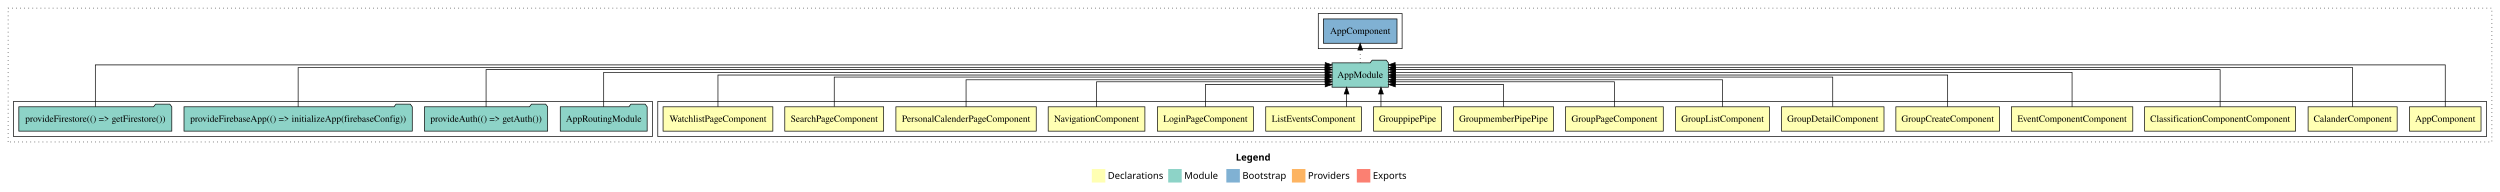
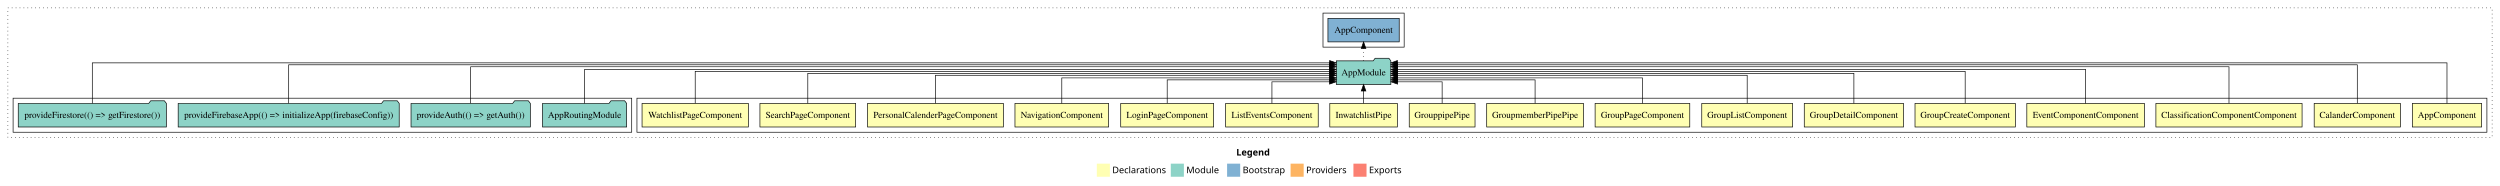
- <svg xmlns="http://www.w3.org/2000/svg" width="3698pt" height="284pt" viewBox="0.00 0.00 3698.00 284.00">
+ <svg xmlns="http://www.w3.org/2000/svg" width="3819pt" height="284pt" viewBox="0.00 0.00 3819.00 284.00">
  <g id="graph0" class="graph" transform="scale(1 1) rotate(0) translate(4 280)">
-     <polygon fill="white" stroke="transparent" points="-4,4 -4,-280 3694,-280 3694,4 -4,4" />
-     <text text-anchor="start" x="1824.01" y="-42.4" font-family="Times-12" font-weight="bold" font-size="14.00">Legend</text>
-     <polygon fill="#ffffb3" stroke="transparent" points="1611,-10 1611,-30 1631,-30 1631,-10 1611,-10" />
-     <text text-anchor="start" x="1634.63" y="-15.4" font-family="Times-12" font-size="14.00">  Declarations</text>
-     <polygon fill="#8dd3c7" stroke="transparent" points="1724,-10 1724,-30 1744,-30 1744,-10 1724,-10" />
-     <text text-anchor="start" x="1747.73" y="-15.4" font-family="Times-12" font-size="14.00">  Module</text>
-     <polygon fill="#80b1d3" stroke="transparent" points="1810,-10 1810,-30 1830,-30 1830,-10 1810,-10" />
-     <text text-anchor="start" x="1833.78" y="-15.4" font-family="Times-12" font-size="14.00">  Bootstrap</text>
-     <polygon fill="#fdb462" stroke="transparent" points="1907,-10 1907,-30 1927,-30 1927,-10 1907,-10" />
-     <text text-anchor="start" x="1930.67" y="-15.4" font-family="Times-12" font-size="14.00">  Providers</text>
-     <polygon fill="#fb8072" stroke="transparent" points="2003,-10 2003,-30 2023,-30 2023,-10 2003,-10" />
-     <text text-anchor="start" x="2026.73" y="-15.4" font-family="Times-12" font-size="14.00">  Exports</text>
+     <polygon fill="white" stroke="transparent" points="-4,4 -4,-280 3815,-280 3815,4 -4,4" />
+     <text text-anchor="start" x="1884.51" y="-42.4" font-family="Times-12" font-weight="bold" font-size="14.00">Legend</text>
+     <polygon fill="#ffffb3" stroke="transparent" points="1671.5,-10 1671.5,-30 1691.5,-30 1691.5,-10 1671.5,-10" />
+     <text text-anchor="start" x="1695.13" y="-15.4" font-family="Times-12" font-size="14.00">  Declarations</text>
+     <polygon fill="#8dd3c7" stroke="transparent" points="1784.5,-10 1784.5,-30 1804.5,-30 1804.5,-10 1784.5,-10" />
+     <text text-anchor="start" x="1808.23" y="-15.4" font-family="Times-12" font-size="14.00">  Module</text>
+     <polygon fill="#80b1d3" stroke="transparent" points="1870.5,-10 1870.5,-30 1890.5,-30 1890.5,-10 1870.5,-10" />
+     <text text-anchor="start" x="1894.28" y="-15.4" font-family="Times-12" font-size="14.00">  Bootstrap</text>
+     <polygon fill="#fdb462" stroke="transparent" points="1967.5,-10 1967.5,-30 1987.5,-30 1987.5,-10 1967.5,-10" />
+     <text text-anchor="start" x="1991.17" y="-15.4" font-family="Times-12" font-size="14.00">  Providers</text>
+     <polygon fill="#fb8072" stroke="transparent" points="2063.5,-10 2063.5,-30 2083.5,-30 2083.5,-10 2063.5,-10" />
+     <text text-anchor="start" x="2087.23" y="-15.4" font-family="Times-12" font-size="14.00">  Exports</text>
    <g id="clust1" class="cluster">
-       <polygon fill="none" stroke="black" stroke-dasharray="1,5" points="8,-70 8,-268 3682,-268 3682,-70 8,-70" />
+       <polygon fill="none" stroke="black" stroke-dasharray="1,5" points="8,-70 8,-268 3803,-268 3803,-70 8,-70" />
    </g>
    <g id="clust2" class="cluster">
-       <polygon fill="none" stroke="black" points="969,-78 969,-130 3674,-130 3674,-78 969,-78" />
-     </g>
-     <g id="clust19" class="cluster">
+       <polygon fill="none" stroke="black" points="969,-78 969,-130 3795,-130 3795,-78 969,-78" />
+     </g>
+     <g id="clust20" class="cluster">
      <polygon fill="none" stroke="black" points="16,-78 16,-130 961,-130 961,-78 16,-78" />
    </g>
-     <g id="clust21" class="cluster">
-       <polygon fill="none" stroke="black" points="1946,-208 1946,-260 2070,-260 2070,-208 1946,-208" />
+     <g id="clust22" class="cluster">
+       <polygon fill="none" stroke="black" points="2017,-208 2017,-260 2141,-260 2141,-208 2017,-208" />
    </g>
    <g id="node1" class="node">
-       <polygon fill="#ffffb3" stroke="black" points="3665.94,-122 3560.06,-122 3560.06,-86 3665.94,-86 3665.94,-122" />
-       <text text-anchor="middle" x="3613" y="-99.8" font-family="Times,serif" font-size="14.00">AppComponent</text>
-     </g>
-     <g id="node17" class="node">
-       <polygon fill="#8dd3c7" stroke="black" points="2049.66,-187 2046.66,-191 2025.66,-191 2022.66,-187 1966.34,-187 1966.34,-151 2049.66,-151 2049.66,-187" />
-       <text text-anchor="middle" x="2008" y="-164.8" font-family="Times,serif" font-size="14.00">AppModule</text>
+       <polygon fill="#ffffb3" stroke="black" points="3786.94,-122 3681.06,-122 3681.06,-86 3786.94,-86 3786.94,-122" />
+       <text text-anchor="middle" x="3734" y="-99.8" font-family="Times,serif" font-size="14.00">AppComponent</text>
+     </g>
+     <g id="node18" class="node">
+       <polygon fill="#8dd3c7" stroke="black" points="2120.66,-187 2117.66,-191 2096.66,-191 2093.66,-187 2037.34,-187 2037.34,-151 2120.66,-151 2120.66,-187" />
+       <text text-anchor="middle" x="2079" y="-164.8" font-family="Times,serif" font-size="14.00">AppModule</text>
    </g>
    <g id="edge1" class="edge">
-       <path fill="none" stroke="black" d="M3613,-122.15C3613,-145.76 3613,-184 3613,-184 3613,-184 2059.7,-184 2059.7,-184" />
-       <polygon fill="black" stroke="black" points="2059.7,-180.5 2049.7,-184 2059.7,-187.5 2059.7,-180.5" />
+       <path fill="none" stroke="black" d="M3734,-122.15C3734,-145.76 3734,-184 3734,-184 3734,-184 2130.74,-184 2130.74,-184" />
+       <polygon fill="black" stroke="black" points="2130.74,-180.5 2120.74,-184 2130.74,-187.5 2130.74,-180.5" />
    </g>
    <g id="node2" class="node">
-       <polygon fill="#ffffb3" stroke="black" points="3541.86,-122 3410.14,-122 3410.14,-86 3541.86,-86 3541.86,-122" />
-       <text text-anchor="middle" x="3476" y="-99.8" font-family="Times,serif" font-size="14.00">CalanderComponent</text>
+       <polygon fill="#ffffb3" stroke="black" points="3662.86,-122 3531.14,-122 3531.14,-86 3662.86,-86 3662.86,-122" />
+       <text text-anchor="middle" x="3597" y="-99.8" font-family="Times,serif" font-size="14.00">CalanderComponent</text>
    </g>
    <g id="edge2" class="edge">
-       <path fill="none" stroke="black" d="M3476,-122.01C3476,-144.49 3476,-180 3476,-180 3476,-180 2059.96,-180 2059.96,-180" />
-       <polygon fill="black" stroke="black" points="2059.96,-176.5 2049.96,-180 2059.96,-183.5 2059.96,-176.5" />
+       <path fill="none" stroke="black" d="M3597,-122.25C3597,-145.02 3597,-181 3597,-181 3597,-181 2130.79,-181 2130.79,-181" />
+       <polygon fill="black" stroke="black" points="2130.79,-177.5 2120.79,-181 2130.79,-184.5 2130.79,-177.5" />
    </g>
    <g id="node3" class="node">
-       <polygon fill="#ffffb3" stroke="black" points="3391.65,-122 3168.35,-122 3168.35,-86 3391.65,-86 3391.65,-122" />
-       <text text-anchor="middle" x="3280" y="-99.8" font-family="Times,serif" font-size="14.00">ClassificationComponentComponent</text>
+       <polygon fill="#ffffb3" stroke="black" points="3512.65,-122 3289.35,-122 3289.35,-86 3512.65,-86 3512.65,-122" />
+       <text text-anchor="middle" x="3401" y="-99.8" font-family="Times,serif" font-size="14.00">ClassificationComponentComponent</text>
    </g>
    <g id="edge3" class="edge">
-       <path fill="none" stroke="black" d="M3280,-122.04C3280,-143.66 3280,-177 3280,-177 3280,-177 2059.96,-177 2059.96,-177" />
-       <polygon fill="black" stroke="black" points="2059.96,-173.5 2049.96,-177 2059.96,-180.5 2059.96,-173.5" />
+       <path fill="none" stroke="black" d="M3401,-122.29C3401,-144.21 3401,-178 3401,-178 3401,-178 2130.75,-178 2130.75,-178" />
+       <polygon fill="black" stroke="black" points="2130.75,-174.5 2120.75,-178 2130.75,-181.5 2130.75,-174.5" />
    </g>
    <g id="node4" class="node">
-       <polygon fill="#ffffb3" stroke="black" points="3150.82,-122 2971.18,-122 2971.18,-86 3150.82,-86 3150.82,-122" />
-       <text text-anchor="middle" x="3061" y="-99.8" font-family="Times,serif" font-size="14.00">EventComponentComponent</text>
+       <polygon fill="#ffffb3" stroke="black" points="3271.82,-122 3092.18,-122 3092.18,-86 3271.82,-86 3271.82,-122" />
+       <text text-anchor="middle" x="3182" y="-99.8" font-family="Times,serif" font-size="14.00">EventComponentComponent</text>
    </g>
    <g id="edge4" class="edge">
-       <path fill="none" stroke="black" d="M3061,-122.13C3061,-142.57 3061,-173 3061,-173 3061,-173 2059.93,-173 2059.93,-173" />
-       <polygon fill="black" stroke="black" points="2059.93,-169.5 2049.93,-173 2059.93,-176.5 2059.93,-169.5" />
+       <path fill="none" stroke="black" d="M3182,-122.03C3182,-142.77 3182,-174 3182,-174 3182,-174 2130.89,-174 2130.89,-174" />
+       <polygon fill="black" stroke="black" points="2130.89,-170.5 2120.89,-174 2130.89,-177.5 2130.89,-170.5" />
    </g>
    <g id="node5" class="node">
-       <polygon fill="#ffffb3" stroke="black" points="2953.63,-122 2800.37,-122 2800.37,-86 2953.63,-86 2953.63,-122" />
-       <text text-anchor="middle" x="2877" y="-99.8" font-family="Times,serif" font-size="14.00">GroupCreateComponent</text>
+       <polygon fill="#ffffb3" stroke="black" points="3074.63,-122 2921.37,-122 2921.37,-86 3074.63,-86 3074.63,-122" />
+       <text text-anchor="middle" x="2998" y="-99.8" font-family="Times,serif" font-size="14.00">GroupCreateComponent</text>
    </g>
    <g id="edge5" class="edge">
-       <path fill="none" stroke="black" d="M2877,-122.11C2877,-141.34 2877,-169 2877,-169 2877,-169 2059.91,-169 2059.91,-169" />
-       <polygon fill="black" stroke="black" points="2059.91,-165.5 2049.91,-169 2059.91,-172.5 2059.91,-165.5" />
+       <path fill="none" stroke="black" d="M2998,-122.31C2998,-142.15 2998,-171 2998,-171 2998,-171 2130.88,-171 2130.88,-171" />
+       <polygon fill="black" stroke="black" points="2130.88,-167.5 2120.88,-171 2130.88,-174.5 2130.88,-167.5" />
    </g>
    <g id="node6" class="node">
-       <polygon fill="#ffffb3" stroke="black" points="2782.81,-122 2631.19,-122 2631.19,-86 2782.81,-86 2782.81,-122" />
-       <text text-anchor="middle" x="2707" y="-99.8" font-family="Times,serif" font-size="14.00">GroupDetailComponent</text>
+       <polygon fill="#ffffb3" stroke="black" points="2903.81,-122 2752.19,-122 2752.19,-86 2903.81,-86 2903.81,-122" />
+       <text text-anchor="middle" x="2828" y="-99.8" font-family="Times,serif" font-size="14.00">GroupDetailComponent</text>
    </g>
    <g id="edge6" class="edge">
-       <path fill="none" stroke="black" d="M2707,-122.27C2707,-140.56 2707,-166 2707,-166 2707,-166 2059.89,-166 2059.89,-166" />
-       <polygon fill="black" stroke="black" points="2059.89,-162.5 2049.89,-166 2059.89,-169.5 2059.89,-162.5" />
+       <path fill="none" stroke="black" d="M2828,-122.17C2828,-141.09 2828,-168 2828,-168 2828,-168 2130.87,-168 2130.87,-168" />
+       <polygon fill="black" stroke="black" points="2130.87,-164.5 2120.87,-168 2130.87,-171.5 2130.87,-164.5" />
    </g>
    <g id="node7" class="node">
-       <polygon fill="#ffffb3" stroke="black" points="2613.38,-122 2474.62,-122 2474.62,-86 2613.38,-86 2613.38,-122" />
-       <text text-anchor="middle" x="2544" y="-99.8" font-family="Times,serif" font-size="14.00">GroupListComponent</text>
+       <polygon fill="#ffffb3" stroke="black" points="2734.38,-122 2595.62,-122 2595.62,-86 2734.38,-86 2734.38,-122" />
+       <text text-anchor="middle" x="2665" y="-99.8" font-family="Times,serif" font-size="14.00">GroupListComponent</text>
    </g>
    <g id="edge7" class="edge">
-       <path fill="none" stroke="black" d="M2544,-122.03C2544,-139.06 2544,-162 2544,-162 2544,-162 2060.06,-162 2060.06,-162" />
-       <polygon fill="black" stroke="black" points="2060.06,-158.5 2050.06,-162 2060.06,-165.5 2060.06,-158.5" />
+       <path fill="none" stroke="black" d="M2665,-122.3C2665,-140.27 2665,-165 2665,-165 2665,-165 2130.67,-165 2130.67,-165" />
+       <polygon fill="black" stroke="black" points="2130.67,-161.5 2120.67,-165 2130.67,-168.5 2130.67,-161.5" />
    </g>
    <g id="node8" class="node">
-       <polygon fill="#ffffb3" stroke="black" points="2456.31,-122 2311.69,-122 2311.69,-86 2456.31,-86 2456.31,-122" />
-       <text text-anchor="middle" x="2384" y="-99.8" font-family="Times,serif" font-size="14.00">GroupPageComponent</text>
+       <polygon fill="#ffffb3" stroke="black" points="2577.31,-122 2432.69,-122 2432.69,-86 2577.31,-86 2577.31,-122" />
+       <text text-anchor="middle" x="2505" y="-99.8" font-family="Times,serif" font-size="14.00">GroupPageComponent</text>
    </g>
    <g id="edge8" class="edge">
-       <path fill="none" stroke="black" d="M2384,-122.01C2384,-138.05 2384,-159 2384,-159 2384,-159 2059.68,-159 2059.68,-159" />
-       <polygon fill="black" stroke="black" points="2059.68,-155.5 2049.68,-159 2059.68,-162.5 2059.68,-155.5" />
+       <path fill="none" stroke="black" d="M2505,-122.04C2505,-138.73 2505,-161 2505,-161 2505,-161 2131.01,-161 2131.01,-161" />
+       <polygon fill="black" stroke="black" points="2131.01,-157.5 2121.01,-161 2131.01,-164.5 2131.01,-157.5" />
    </g>
    <g id="node9" class="node">
-       <polygon fill="#ffffb3" stroke="black" points="2293.91,-122 2146.09,-122 2146.09,-86 2293.91,-86 2293.91,-122" />
-       <text text-anchor="middle" x="2220" y="-99.8" font-family="Times,serif" font-size="14.00">GroupmemberPipePipe</text>
+       <polygon fill="#ffffb3" stroke="black" points="2414.91,-122 2267.09,-122 2267.09,-86 2414.91,-86 2414.91,-122" />
+       <text text-anchor="middle" x="2341" y="-99.8" font-family="Times,serif" font-size="14.00">GroupmemberPipePipe</text>
    </g>
    <g id="edge9" class="edge">
-       <path fill="none" stroke="black" d="M2220,-122.12C2220,-136.78 2220,-155 2220,-155 2220,-155 2059.88,-155 2059.88,-155" />
-       <polygon fill="black" stroke="black" points="2059.88,-151.5 2049.88,-155 2059.88,-158.5 2059.88,-151.5" />
+       <path fill="none" stroke="black" d="M2341,-122.28C2341,-137.95 2341,-158 2341,-158 2341,-158 2130.8,-158 2130.8,-158" />
+       <polygon fill="black" stroke="black" points="2130.8,-154.5 2120.8,-158 2130.8,-161.5 2130.8,-154.5" />
    </g>
    <g id="node10" class="node">
-       <polygon fill="#ffffb3" stroke="black" points="2128.26,-122 2027.74,-122 2027.74,-86 2128.26,-86 2128.26,-122" />
-       <text text-anchor="middle" x="2078" y="-99.8" font-family="Times,serif" font-size="14.00">GrouppipePipe</text>
+       <polygon fill="#ffffb3" stroke="black" points="2249.26,-122 2148.74,-122 2148.74,-86 2249.26,-86 2249.26,-122" />
+       <text text-anchor="middle" x="2199" y="-99.8" font-family="Times,serif" font-size="14.00">GrouppipePipe</text>
    </g>
    <g id="edge10" class="edge">
-       <path fill="none" stroke="black" d="M2038.72,-122.11C2038.72,-122.11 2038.72,-140.99 2038.72,-140.99" />
-       <polygon fill="black" stroke="black" points="2035.22,-140.99 2038.72,-150.99 2042.22,-140.99 2035.22,-140.99" />
+       <path fill="none" stroke="black" d="M2199,-122.12C2199,-136.78 2199,-155 2199,-155 2199,-155 2130.97,-155 2130.97,-155" />
+       <polygon fill="black" stroke="black" points="2130.97,-151.5 2120.97,-155 2130.97,-158.5 2130.97,-151.5" />
    </g>
    <g id="node11" class="node">
+       <polygon fill="#ffffb3" stroke="black" points="2130.59,-122 2027.41,-122 2027.41,-86 2130.59,-86 2130.59,-122" />
+       <text text-anchor="middle" x="2079" y="-99.8" font-family="Times,serif" font-size="14.00">InwatchlistPipe</text>
+     </g>
+     <g id="edge11" class="edge">
+       <path fill="none" stroke="black" d="M2079,-122.11C2079,-122.11 2079,-140.99 2079,-140.99" />
+       <polygon fill="black" stroke="black" points="2075.5,-140.99 2079,-150.99 2082.5,-140.99 2075.5,-140.99" />
+     </g>
+     <g id="node12" class="node">
      <polygon fill="#ffffb3" stroke="black" points="2009.71,-122 1868.29,-122 1868.29,-86 2009.71,-86 2009.71,-122" />
      <text text-anchor="middle" x="1939" y="-99.8" font-family="Times,serif" font-size="14.00">ListEventsComponent</text>
    </g>
-     <g id="edge11" class="edge">
-       <path fill="none" stroke="black" d="M1987.89,-122.11C1987.89,-122.11 1987.89,-140.99 1987.89,-140.99" />
-       <polygon fill="black" stroke="black" points="1984.39,-140.99 1987.89,-150.99 1991.39,-140.99 1984.39,-140.99" />
-     </g>
-     <g id="node12" class="node">
+     <g id="edge12" class="edge">
+       <path fill="none" stroke="black" d="M1939,-122.12C1939,-136.78 1939,-155 1939,-155 1939,-155 2027,-155 2027,-155" />
+       <polygon fill="black" stroke="black" points="2027,-158.5 2037,-155 2027,-151.5 2027,-158.5" />
+     </g>
+     <g id="node13" class="node">
      <polygon fill="#ffffb3" stroke="black" points="1849.99,-122 1708.01,-122 1708.01,-86 1849.99,-86 1849.99,-122" />
      <text text-anchor="middle" x="1779" y="-99.8" font-family="Times,serif" font-size="14.00">LoginPageComponent</text>
    </g>
-     <g id="edge12" class="edge">
-       <path fill="none" stroke="black" d="M1779,-122.12C1779,-136.78 1779,-155 1779,-155 1779,-155 1956.26,-155 1956.26,-155" />
-       <polygon fill="black" stroke="black" points="1956.26,-158.5 1966.26,-155 1956.26,-151.5 1956.26,-158.5" />
-     </g>
-     <g id="node13" class="node">
+     <g id="edge13" class="edge">
+       <path fill="none" stroke="black" d="M1779,-122.28C1779,-137.95 1779,-158 1779,-158 1779,-158 2027.29,-158 2027.29,-158" />
+       <polygon fill="black" stroke="black" points="2027.29,-161.5 2037.29,-158 2027.29,-154.5 2027.29,-161.5" />
+     </g>
+     <g id="node14" class="node">
      <polygon fill="#ffffb3" stroke="black" points="1689.54,-122 1546.46,-122 1546.46,-86 1689.54,-86 1689.54,-122" />
      <text text-anchor="middle" x="1618" y="-99.8" font-family="Times,serif" font-size="14.00">NavigationComponent</text>
    </g>
-     <g id="edge13" class="edge">
-       <path fill="none" stroke="black" d="M1618,-122.01C1618,-138.05 1618,-159 1618,-159 1618,-159 1956.26,-159 1956.26,-159" />
-       <polygon fill="black" stroke="black" points="1956.26,-162.5 1966.26,-159 1956.26,-155.5 1956.26,-162.5" />
-     </g>
-     <g id="node14" class="node">
+     <g id="edge14" class="edge">
+       <path fill="none" stroke="black" d="M1618,-122.04C1618,-138.73 1618,-161 1618,-161 1618,-161 2027.28,-161 2027.28,-161" />
+       <polygon fill="black" stroke="black" points="2027.28,-164.5 2037.28,-161 2027.28,-157.5 2027.28,-164.5" />
+     </g>
+     <g id="node15" class="node">
      <polygon fill="#ffffb3" stroke="black" points="1528.78,-122 1321.22,-122 1321.22,-86 1528.78,-86 1528.78,-122" />
      <text text-anchor="middle" x="1425" y="-99.8" font-family="Times,serif" font-size="14.00">PersonalCalenderPageComponent</text>
    </g>
-     <g id="edge14" class="edge">
-       <path fill="none" stroke="black" d="M1425,-122.03C1425,-139.06 1425,-162 1425,-162 1425,-162 1956.07,-162 1956.07,-162" />
-       <polygon fill="black" stroke="black" points="1956.07,-165.5 1966.07,-162 1956.07,-158.5 1956.07,-165.5" />
-     </g>
-     <g id="node15" class="node">
+     <g id="edge15" class="edge">
+       <path fill="none" stroke="black" d="M1425,-122.3C1425,-140.27 1425,-165 1425,-165 1425,-165 2027.09,-165 2027.09,-165" />
+       <polygon fill="black" stroke="black" points="2027.09,-168.5 2037.09,-165 2027.09,-161.5 2027.09,-168.5" />
+     </g>
+     <g id="node16" class="node">
      <polygon fill="#ffffb3" stroke="black" points="1303.13,-122 1156.87,-122 1156.87,-86 1303.13,-86 1303.13,-122" />
      <text text-anchor="middle" x="1230" y="-99.8" font-family="Times,serif" font-size="14.00">SearchPageComponent</text>
    </g>
-     <g id="edge15" class="edge">
-       <path fill="none" stroke="black" d="M1230,-122.27C1230,-140.56 1230,-166 1230,-166 1230,-166 1956.17,-166 1956.17,-166" />
-       <polygon fill="black" stroke="black" points="1956.17,-169.5 1966.17,-166 1956.17,-162.5 1956.17,-169.5" />
-     </g>
-     <g id="node16" class="node">
+     <g id="edge16" class="edge">
+       <path fill="none" stroke="black" d="M1230,-122.17C1230,-141.09 1230,-168 1230,-168 1230,-168 2027.19,-168 2027.19,-168" />
+       <polygon fill="black" stroke="black" points="2027.19,-171.5 2037.19,-168 2027.19,-164.5 2027.19,-171.5" />
+     </g>
+     <g id="node17" class="node">
      <polygon fill="#ffffb3" stroke="black" points="1139.2,-122 976.8,-122 976.8,-86 1139.2,-86 1139.2,-122" />
      <text text-anchor="middle" x="1058" y="-99.8" font-family="Times,serif" font-size="14.00">WatchlistPageComponent</text>
    </g>
-     <g id="edge16" class="edge">
-       <path fill="none" stroke="black" d="M1058,-122.11C1058,-141.34 1058,-169 1058,-169 1058,-169 1956.26,-169 1956.26,-169" />
-       <polygon fill="black" stroke="black" points="1956.26,-172.5 1966.26,-169 1956.26,-165.5 1956.26,-172.5" />
-     </g>
-     <g id="node22" class="node">
-       <polygon fill="#80b1d3" stroke="black" points="2062.44,-252 1953.56,-252 1953.56,-216 2062.44,-216 2062.44,-252" />
-       <text text-anchor="middle" x="2008" y="-229.8" font-family="Times,serif" font-size="14.00">AppComponent </text>
-     </g>
-     <g id="edge21" class="edge">
-       <path fill="none" stroke="black" stroke-dasharray="1,5" d="M2008,-187.11C2008,-187.11 2008,-205.99 2008,-205.99" />
-       <polygon fill="black" stroke="black" points="2004.5,-205.99 2008,-215.99 2011.5,-205.99 2004.5,-205.99" />
-     </g>
-     <g id="node18" class="node">
+     <g id="edge17" class="edge">
+       <path fill="none" stroke="black" d="M1058,-122.31C1058,-142.15 1058,-171 1058,-171 1058,-171 2027.07,-171 2027.07,-171" />
+       <polygon fill="black" stroke="black" points="2027.07,-174.5 2037.07,-171 2027.07,-167.5 2027.07,-174.5" />
+     </g>
+     <g id="node23" class="node">
+       <polygon fill="#80b1d3" stroke="black" points="2133.44,-252 2024.56,-252 2024.56,-216 2133.44,-216 2133.44,-252" />
+       <text text-anchor="middle" x="2079" y="-229.8" font-family="Times,serif" font-size="14.00">AppComponent </text>
+     </g>
+     <g id="edge22" class="edge">
+       <path fill="none" stroke="black" stroke-dasharray="1,5" d="M2079,-187.11C2079,-187.11 2079,-205.99 2079,-205.99" />
+       <polygon fill="black" stroke="black" points="2075.5,-205.99 2079,-215.99 2082.5,-205.99 2075.5,-205.99" />
+     </g>
+     <g id="node19" class="node">
      <polygon fill="#8dd3c7" stroke="black" points="953.27,-122 950.27,-126 929.27,-126 926.27,-122 824.73,-122 824.73,-86 953.27,-86 953.27,-122" />
      <text text-anchor="middle" x="889" y="-99.8" font-family="Times,serif" font-size="14.00">AppRoutingModule</text>
    </g>
-     <g id="edge17" class="edge">
-       <path fill="none" stroke="black" d="M889,-122.13C889,-142.57 889,-173 889,-173 889,-173 1956.18,-173 1956.18,-173" />
-       <polygon fill="black" stroke="black" points="1956.18,-176.5 1966.18,-173 1956.18,-169.5 1956.18,-176.5" />
-     </g>
-     <g id="node19" class="node">
+     <g id="edge18" class="edge">
+       <path fill="none" stroke="black" d="M889,-122.03C889,-142.77 889,-174 889,-174 889,-174 2027,-174 2027,-174" />
+       <polygon fill="black" stroke="black" points="2027,-177.5 2037,-174 2027,-170.5 2027,-177.5" />
+     </g>
+     <g id="node20" class="node">
      <polygon fill="#8dd3c7" stroke="black" points="806.12,-122 803.12,-126 782.12,-126 779.12,-122 623.88,-122 623.88,-86 806.12,-86 806.12,-122" />
      <text text-anchor="middle" x="715" y="-99.8" font-family="Times,serif" font-size="14.00">provideAuth(() =&gt; getAuth())</text>
    </g>
-     <g id="edge18" class="edge">
-       <path fill="none" stroke="black" d="M715,-122.04C715,-143.66 715,-177 715,-177 715,-177 1956.08,-177 1956.08,-177" />
-       <polygon fill="black" stroke="black" points="1956.08,-180.5 1966.08,-177 1956.08,-173.5 1956.08,-180.5" />
-     </g>
-     <g id="node20" class="node">
+     <g id="edge19" class="edge">
+       <path fill="none" stroke="black" d="M715,-122.29C715,-144.21 715,-178 715,-178 715,-178 2027.06,-178 2027.06,-178" />
+       <polygon fill="black" stroke="black" points="2027.06,-181.5 2037.06,-178 2027.06,-174.5 2027.06,-181.5" />
+     </g>
+     <g id="node21" class="node">
      <polygon fill="#8dd3c7" stroke="black" points="605.83,-122 602.83,-126 581.83,-126 578.83,-122 268.17,-122 268.17,-86 605.83,-86 605.83,-122" />
      <text text-anchor="middle" x="437" y="-99.8" font-family="Times,serif" font-size="14.00">provideFirebaseApp(() =&gt; initializeApp(firebaseConfig))</text>
    </g>
-     <g id="edge19" class="edge">
-       <path fill="none" stroke="black" d="M437,-122.01C437,-144.49 437,-180 437,-180 437,-180 1955.98,-180 1955.98,-180" />
-       <polygon fill="black" stroke="black" points="1955.98,-183.5 1965.98,-180 1955.98,-176.5 1955.98,-183.5" />
-     </g>
-     <g id="node21" class="node">
+     <g id="edge20" class="edge">
+       <path fill="none" stroke="black" d="M437,-122.25C437,-145.02 437,-181 437,-181 437,-181 2027.18,-181 2027.18,-181" />
+       <polygon fill="black" stroke="black" points="2027.18,-184.5 2037.18,-181 2027.18,-177.5 2027.18,-184.5" />
+     </g>
+     <g id="node22" class="node">
      <polygon fill="#8dd3c7" stroke="black" points="250.14,-122 247.14,-126 226.14,-126 223.14,-122 23.86,-122 23.86,-86 250.14,-86 250.14,-122" />
      <text text-anchor="middle" x="137" y="-99.8" font-family="Times,serif" font-size="14.00">provideFirestore(() =&gt; getFirestore())</text>
    </g>
-     <g id="edge20" class="edge">
-       <path fill="none" stroke="black" d="M137,-122.15C137,-145.76 137,-184 137,-184 137,-184 1956.3,-184 1956.3,-184" />
-       <polygon fill="black" stroke="black" points="1956.3,-187.5 1966.3,-184 1956.3,-180.5 1956.3,-187.5" />
+     <g id="edge21" class="edge">
+       <path fill="none" stroke="black" d="M137,-122.15C137,-145.76 137,-184 137,-184 137,-184 2027.09,-184 2027.09,-184" />
+       <polygon fill="black" stroke="black" points="2027.09,-187.5 2037.09,-184 2027.09,-180.5 2027.09,-187.5" />
    </g>
  </g>
</svg>
